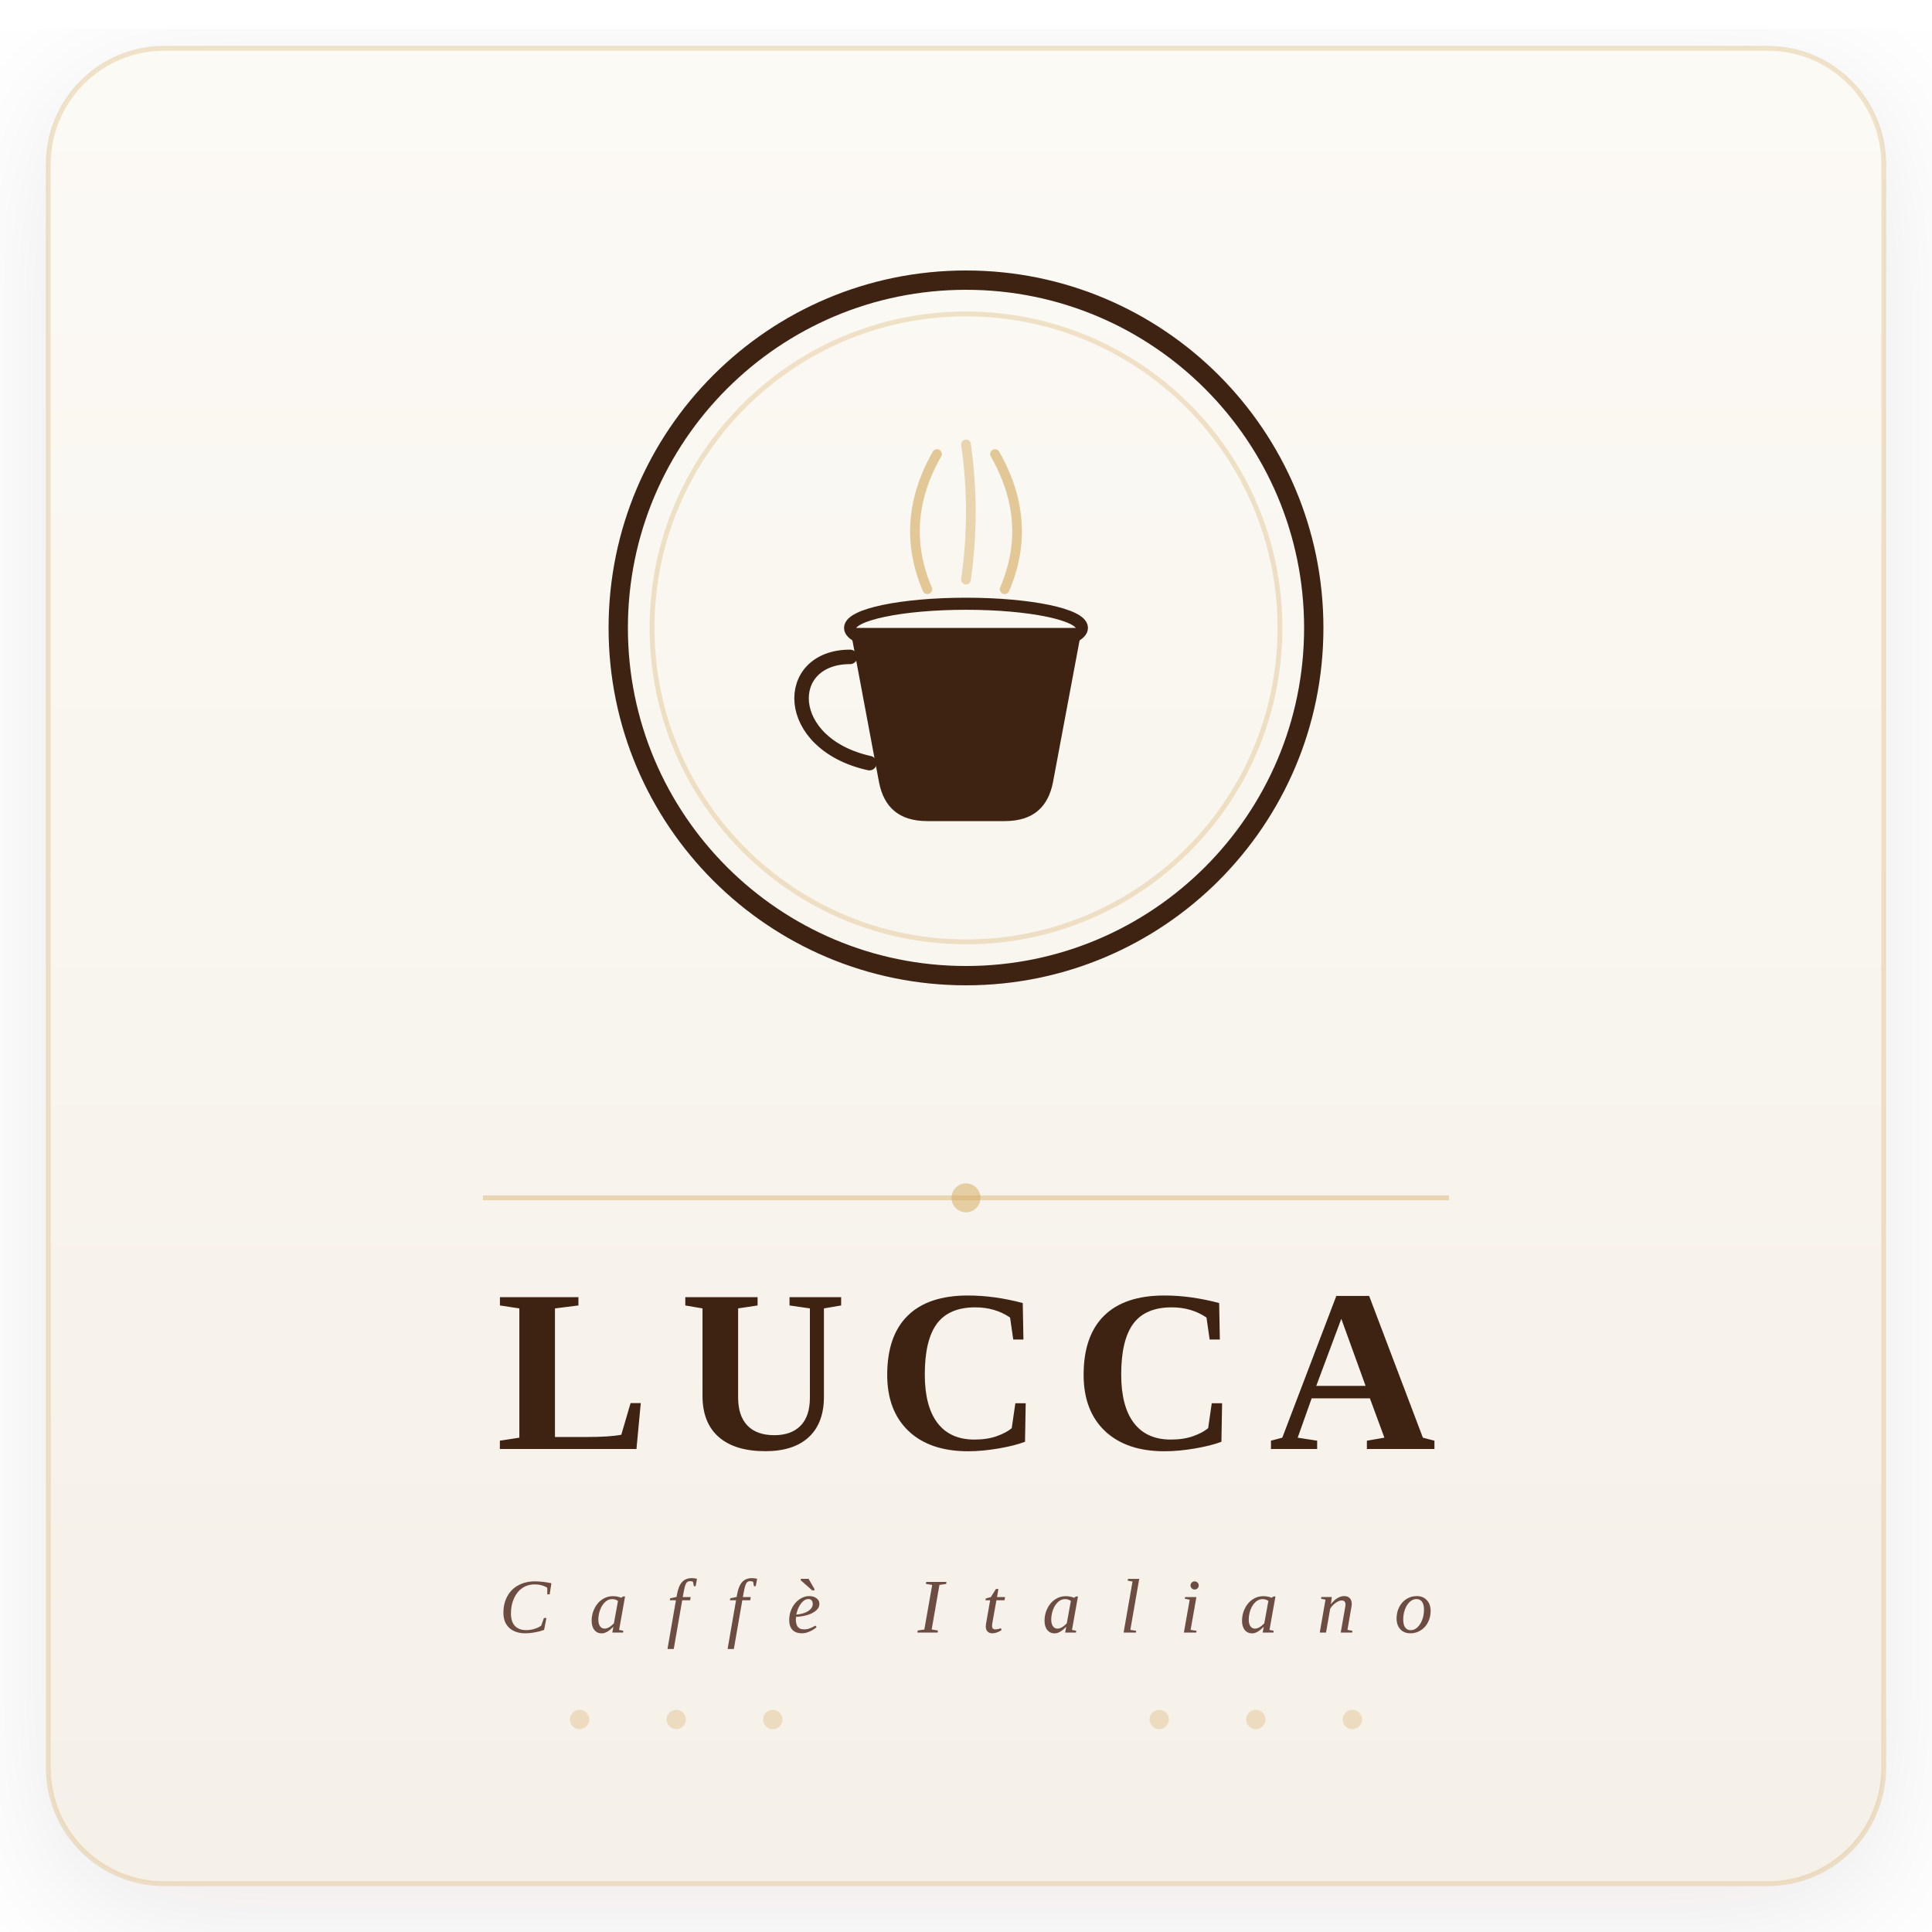
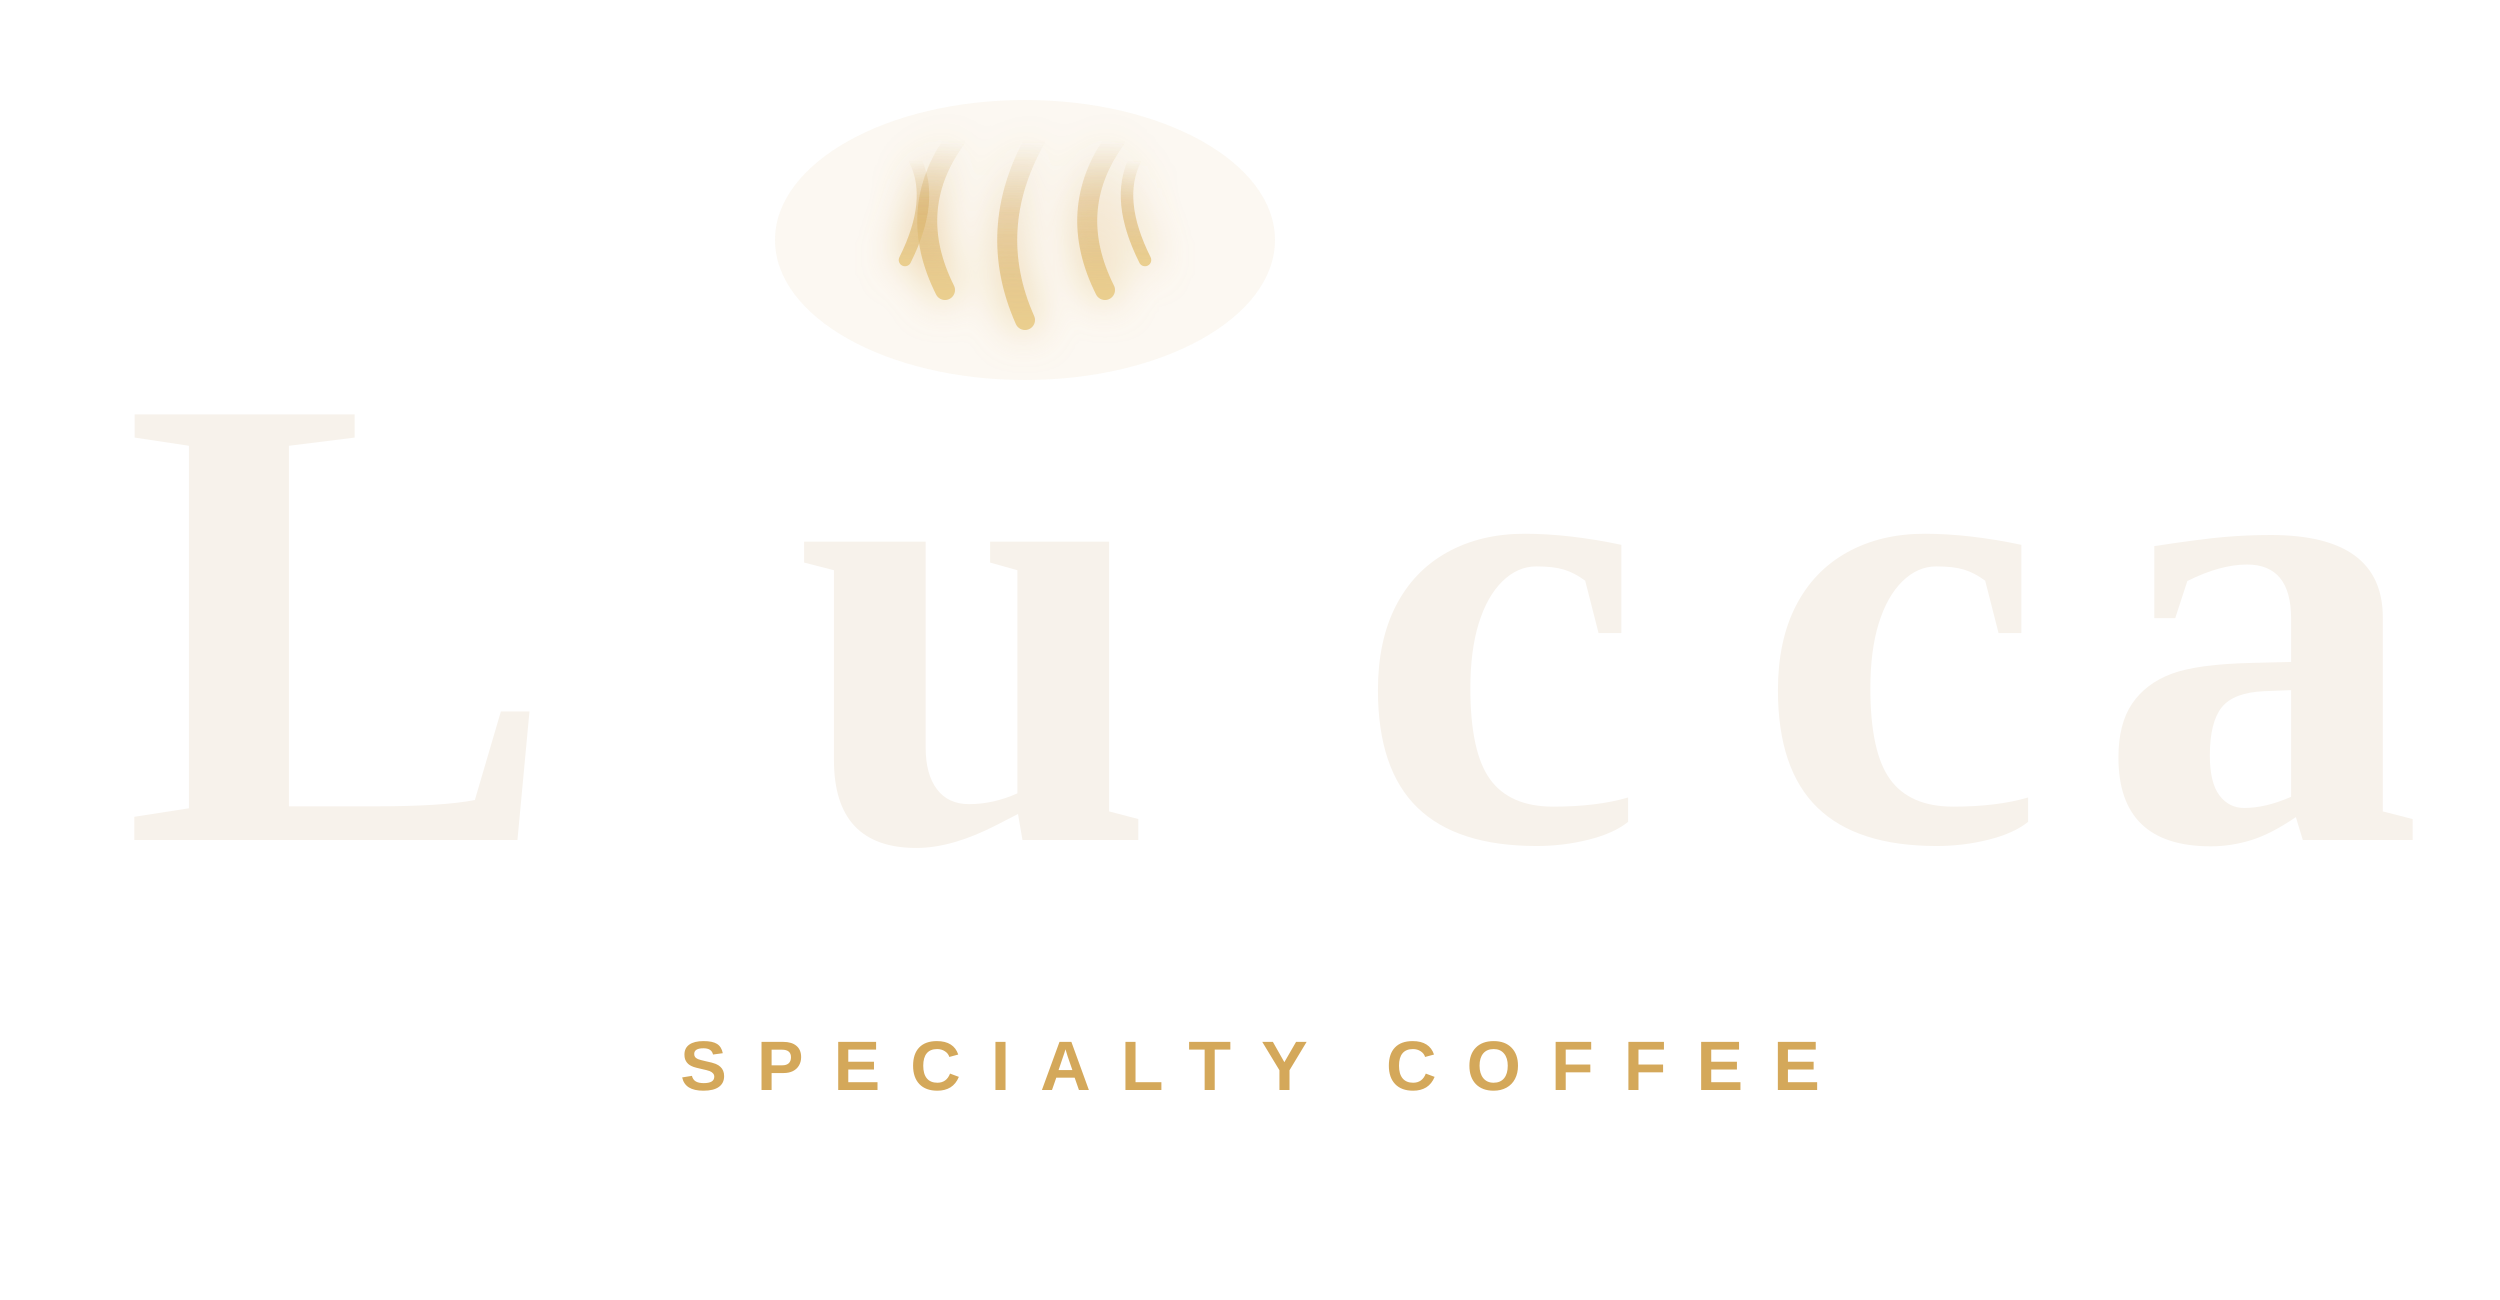
- <svg xmlns="http://www.w3.org/2000/svg" viewBox="0 0 400 400" width="400" height="400">
+ <svg xmlns="http://www.w3.org/2000/svg" viewBox="0 0 500 260" width="500" height="260">
  <defs>
-     <linearGradient id="bgCard" x1="0" y1="0" x2="0" y2="1">
-       <stop offset="0%" stop-color="#FCFAF5" />
-       <stop offset="100%" stop-color="#F5F0E8" />
+     <linearGradient id="goldGrad" x1="0" y1="0" x2="0" y2="1">
+       <stop offset="0%" stop-color="#F5E6C8" />
+       <stop offset="50%" stop-color="#D4A85A" />
+       <stop offset="100%" stop-color="#B8923E" />
    </linearGradient>
-     <filter id="cardShadow" x="-8%" y="-8%" width="116%" height="116%">
-       <feDropShadow dx="0" dy="6" stdDeviation="16" flood-color="#3E2312" flood-opacity="0.1" />
+     <linearGradient id="steamGrad" x1="0" y1="1" x2="0" y2="0">
+       <stop offset="0%" stop-color="#E8CC8A" stop-opacity="0.9" />
+       <stop offset="60%" stop-color="#D4A85A" stop-opacity="0.4" />
+       <stop offset="100%" stop-color="#C4A050" stop-opacity="0" />
+     </linearGradient>
+     <filter id="glow" x="-50%" y="-50%" width="200%" height="200%">
+       <feGaussianBlur stdDeviation="4" result="blur" />
+       <feMerge>
+         <feMergeNode in="blur" />
+         <feMergeNode in="SourceGraphic" />
+       </feMerge>
    </filter>
  </defs>
-   <rect x="10" y="10" width="380" height="380" rx="24" fill="url(#bgCard)" filter="url(#cardShadow)" />
-   <rect x="10" y="10" width="380" height="380" rx="24" fill="none" stroke="#D4A85A" stroke-width="1" opacity="0.3" />
-   <g transform="translate(200, 130)">
-     <circle cx="0" cy="0" r="72" fill="none" stroke="#3E2312" stroke-width="4" />
-     <circle cx="0" cy="0" r="65" fill="none" stroke="#D4A85A" stroke-width="1" opacity="0.3" />
-     <path d="M-24,0 L-18,32 C-17,37 -14,40 -8,40 L8,40 C14,40 17,37 18,32 L24,0 Z" fill="#3E2312" />
-     <ellipse cx="0" cy="0" rx="24" ry="5" fill="none" stroke="#3E2312" stroke-width="2.5" />
-     <path d="M-24,6 C-38,6 -38,24 -20,28" fill="none" stroke="#3E2312" stroke-width="3" stroke-linecap="round" />
-     <path d="M-8,-8 Q-14,-22 -6,-36" fill="none" stroke="#D4A85A" stroke-width="2" stroke-linecap="round" opacity="0.6" />
-     <path d="M0,-10 Q2,-24 0,-38" fill="none" stroke="#D4A85A" stroke-width="2" stroke-linecap="round" opacity="0.45" />
-     <path d="M8,-8 Q14,-22 6,-36" fill="none" stroke="#D4A85A" stroke-width="2" stroke-linecap="round" opacity="0.6" />
+   <g transform="translate(189, 28)" filter="url(#glow)">
+     <path d="M0,30 Q-8,14 2,0" fill="none" stroke="url(#steamGrad)" stroke-width="4" stroke-linecap="round" />
+     <path d="M16,36 Q8,18 18,0" fill="none" stroke="url(#steamGrad)" stroke-width="4" stroke-linecap="round" />
+     <path d="M32,30 Q24,14 34,0" fill="none" stroke="url(#steamGrad)" stroke-width="4" stroke-linecap="round" />
+     <path d="M-8,24 Q-2,12 -6,4" fill="none" stroke="url(#steamGrad)" stroke-width="2.5" stroke-linecap="round" />
+     <path d="M40,24 Q34,12 38,4" fill="none" stroke="url(#steamGrad)" stroke-width="2.5" stroke-linecap="round" />
  </g>
-   <line x1="100" y1="248" x2="300" y2="248" stroke="#D4A85A" stroke-width="1" opacity="0.4" />
-   <circle cx="200" cy="248" r="3" fill="#D4A85A" opacity="0.5" />
-   <text x="200" y="300" font-family="Georgia, 'Times New Roman', serif" font-weight="700" font-size="48" fill="#3E2312" text-anchor="middle" letter-spacing="6">LUCCA</text>
-   <text x="200" y="338" font-family="Georgia, 'Times New Roman', serif" font-weight="400" font-style="italic" font-size="16" fill="#6D4C41" text-anchor="middle" letter-spacing="8">Caffè Italiano</text>
-   <circle cx="120" cy="356" r="2" fill="#D4A85A" opacity="0.3" />
-   <circle cx="140" cy="356" r="2" fill="#D4A85A" opacity="0.3" />
-   <circle cx="160" cy="356" r="2" fill="#D4A85A" opacity="0.3" />
-   <circle cx="240" cy="356" r="2" fill="#D4A85A" opacity="0.3" />
-   <circle cx="260" cy="356" r="2" fill="#D4A85A" opacity="0.3" />
-   <circle cx="280" cy="356" r="2" fill="#D4A85A" opacity="0.3" />
+   <ellipse cx="205" cy="48" rx="50" ry="28" fill="#D4A85A" opacity="0.08" />
+   <g font-family="Georgia, 'Times New Roman', serif" font-weight="700" fill="#F7F2EB">
+     <text x="68" y="168" font-size="130" text-anchor="middle">L</text>
+     <text x="195" y="168" font-size="130" text-anchor="middle">u</text>
+     <text x="300" y="168" font-size="130" text-anchor="middle">c</text>
+     <text x="380" y="168" font-size="130" text-anchor="middle">c</text>
+     <text x="452" y="168" font-size="130" text-anchor="middle">a</text>
+   </g>
+   <text x="250" y="218" font-family="'Arial Black', Arial, sans-serif" font-weight="900" font-size="14" fill="#D4A85A" text-anchor="middle" letter-spacing="6">SPECIALTY COFFEE</text>
</svg>
